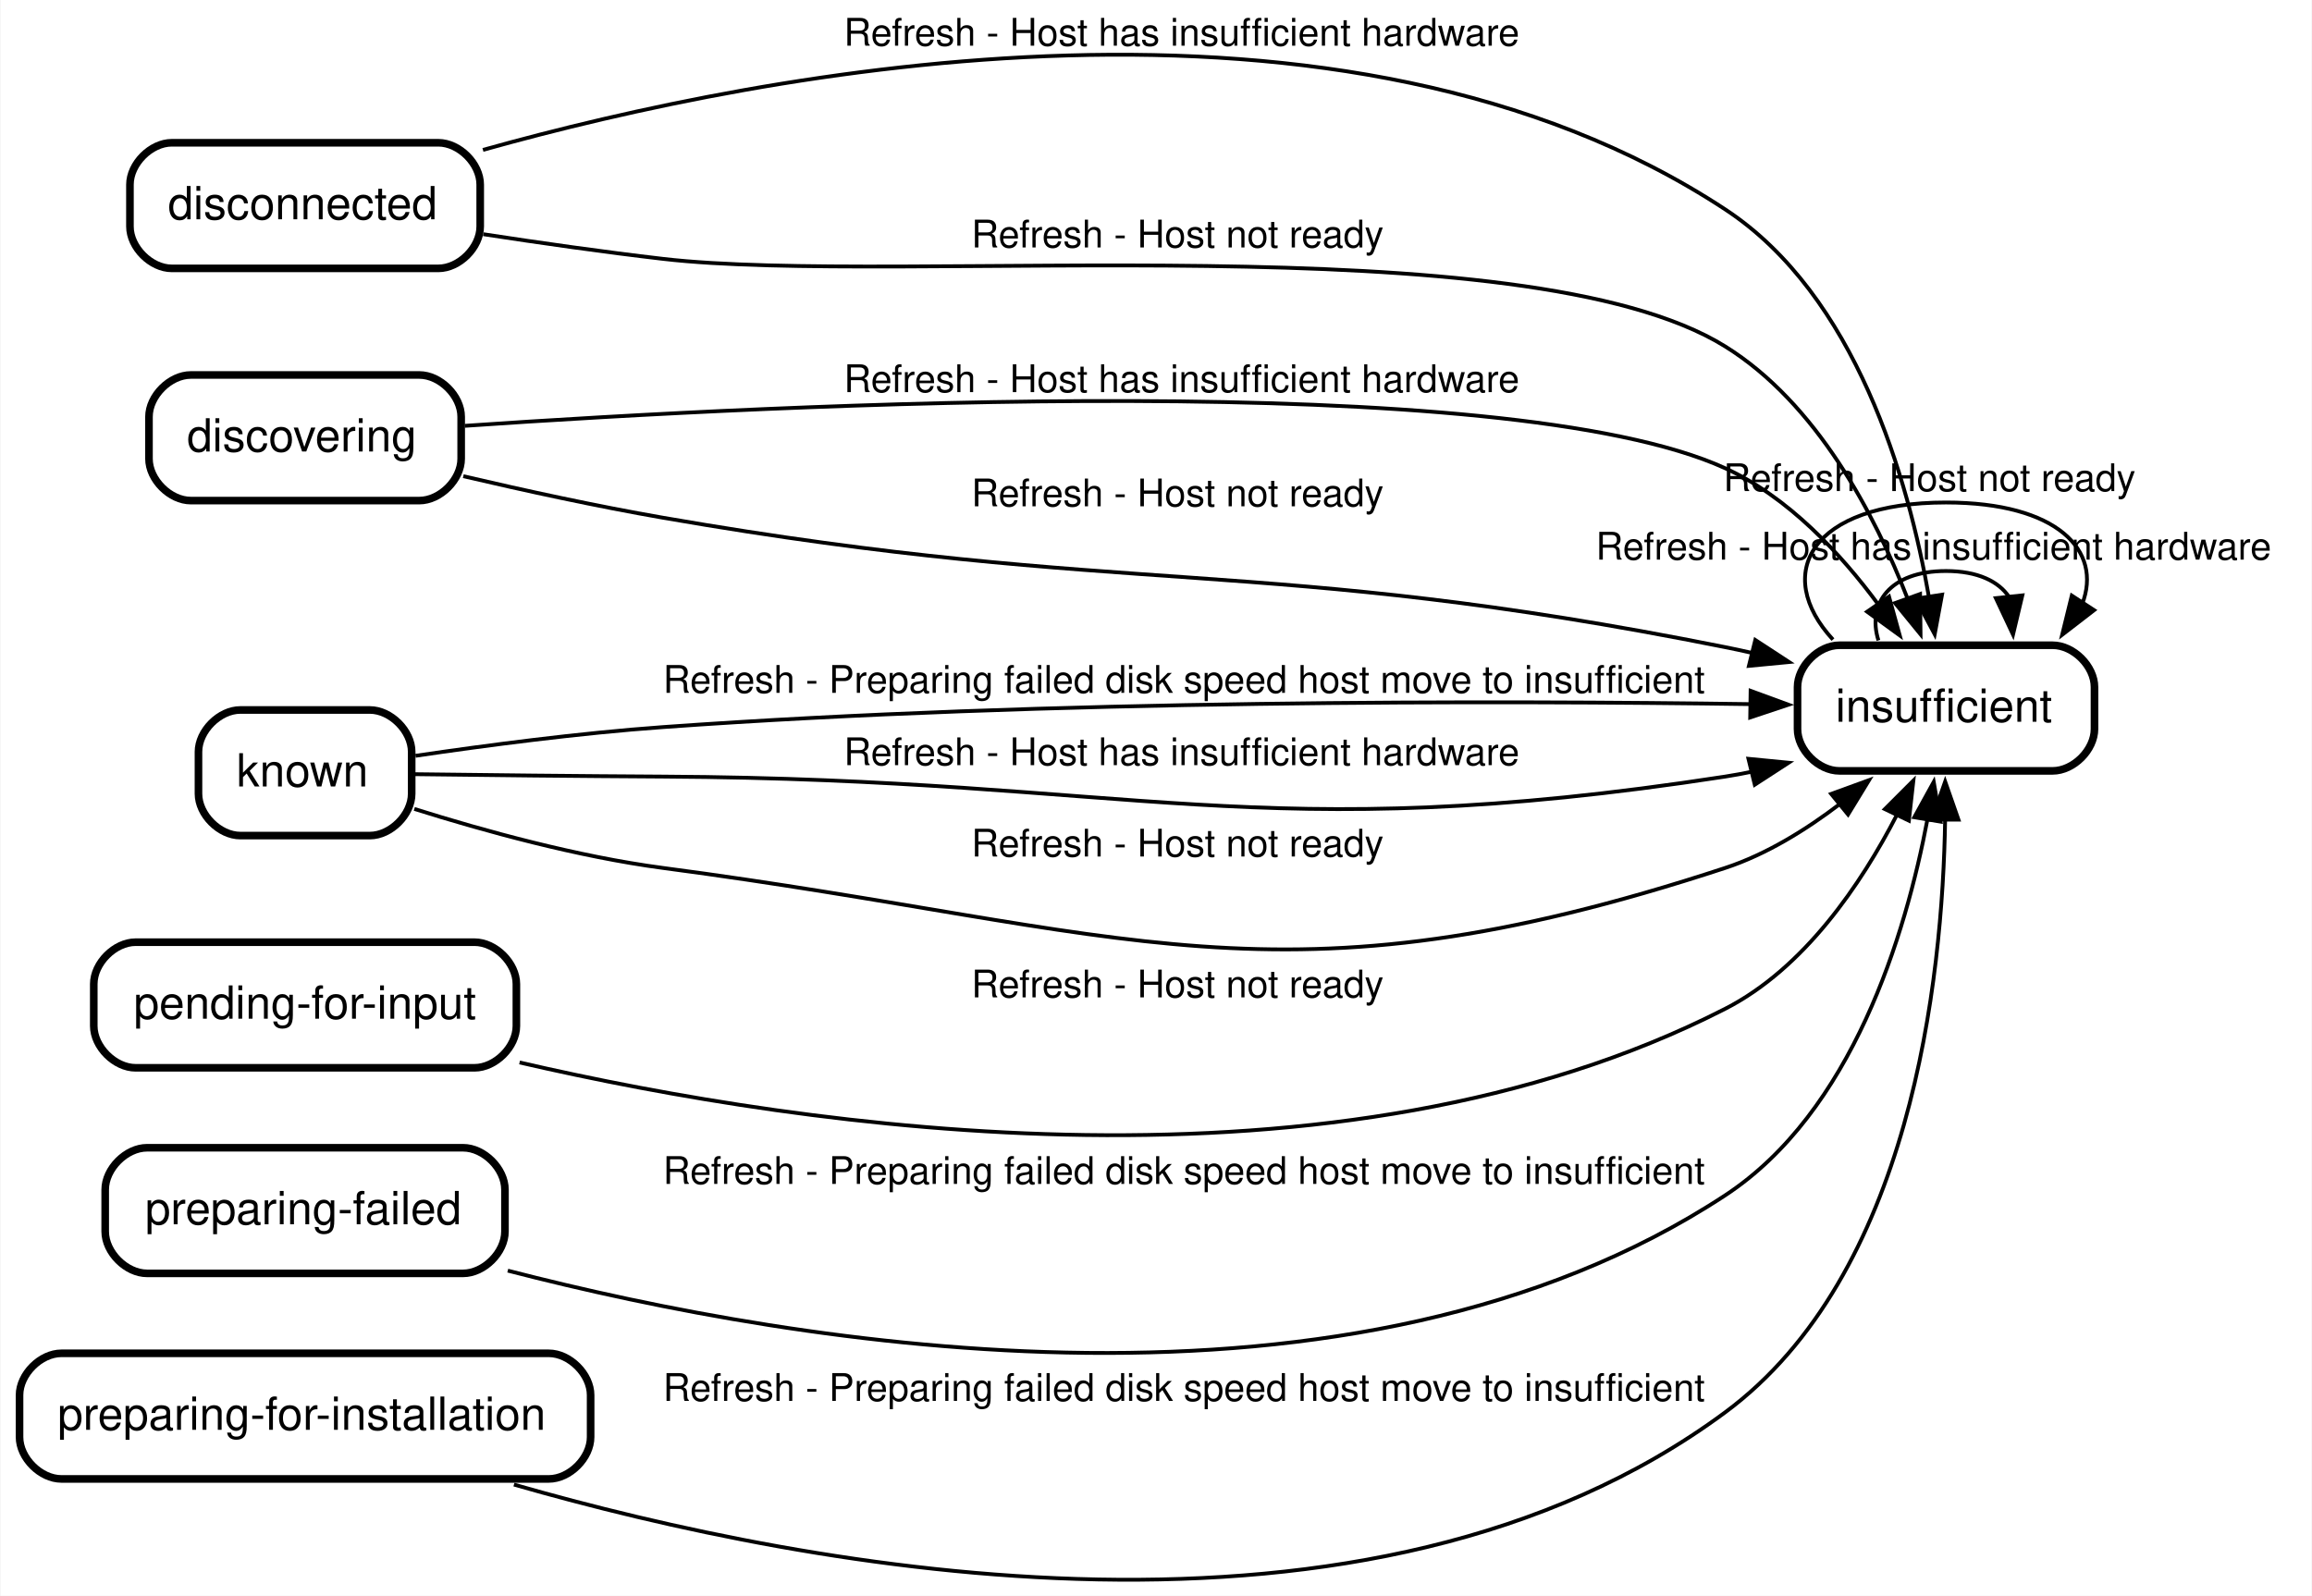
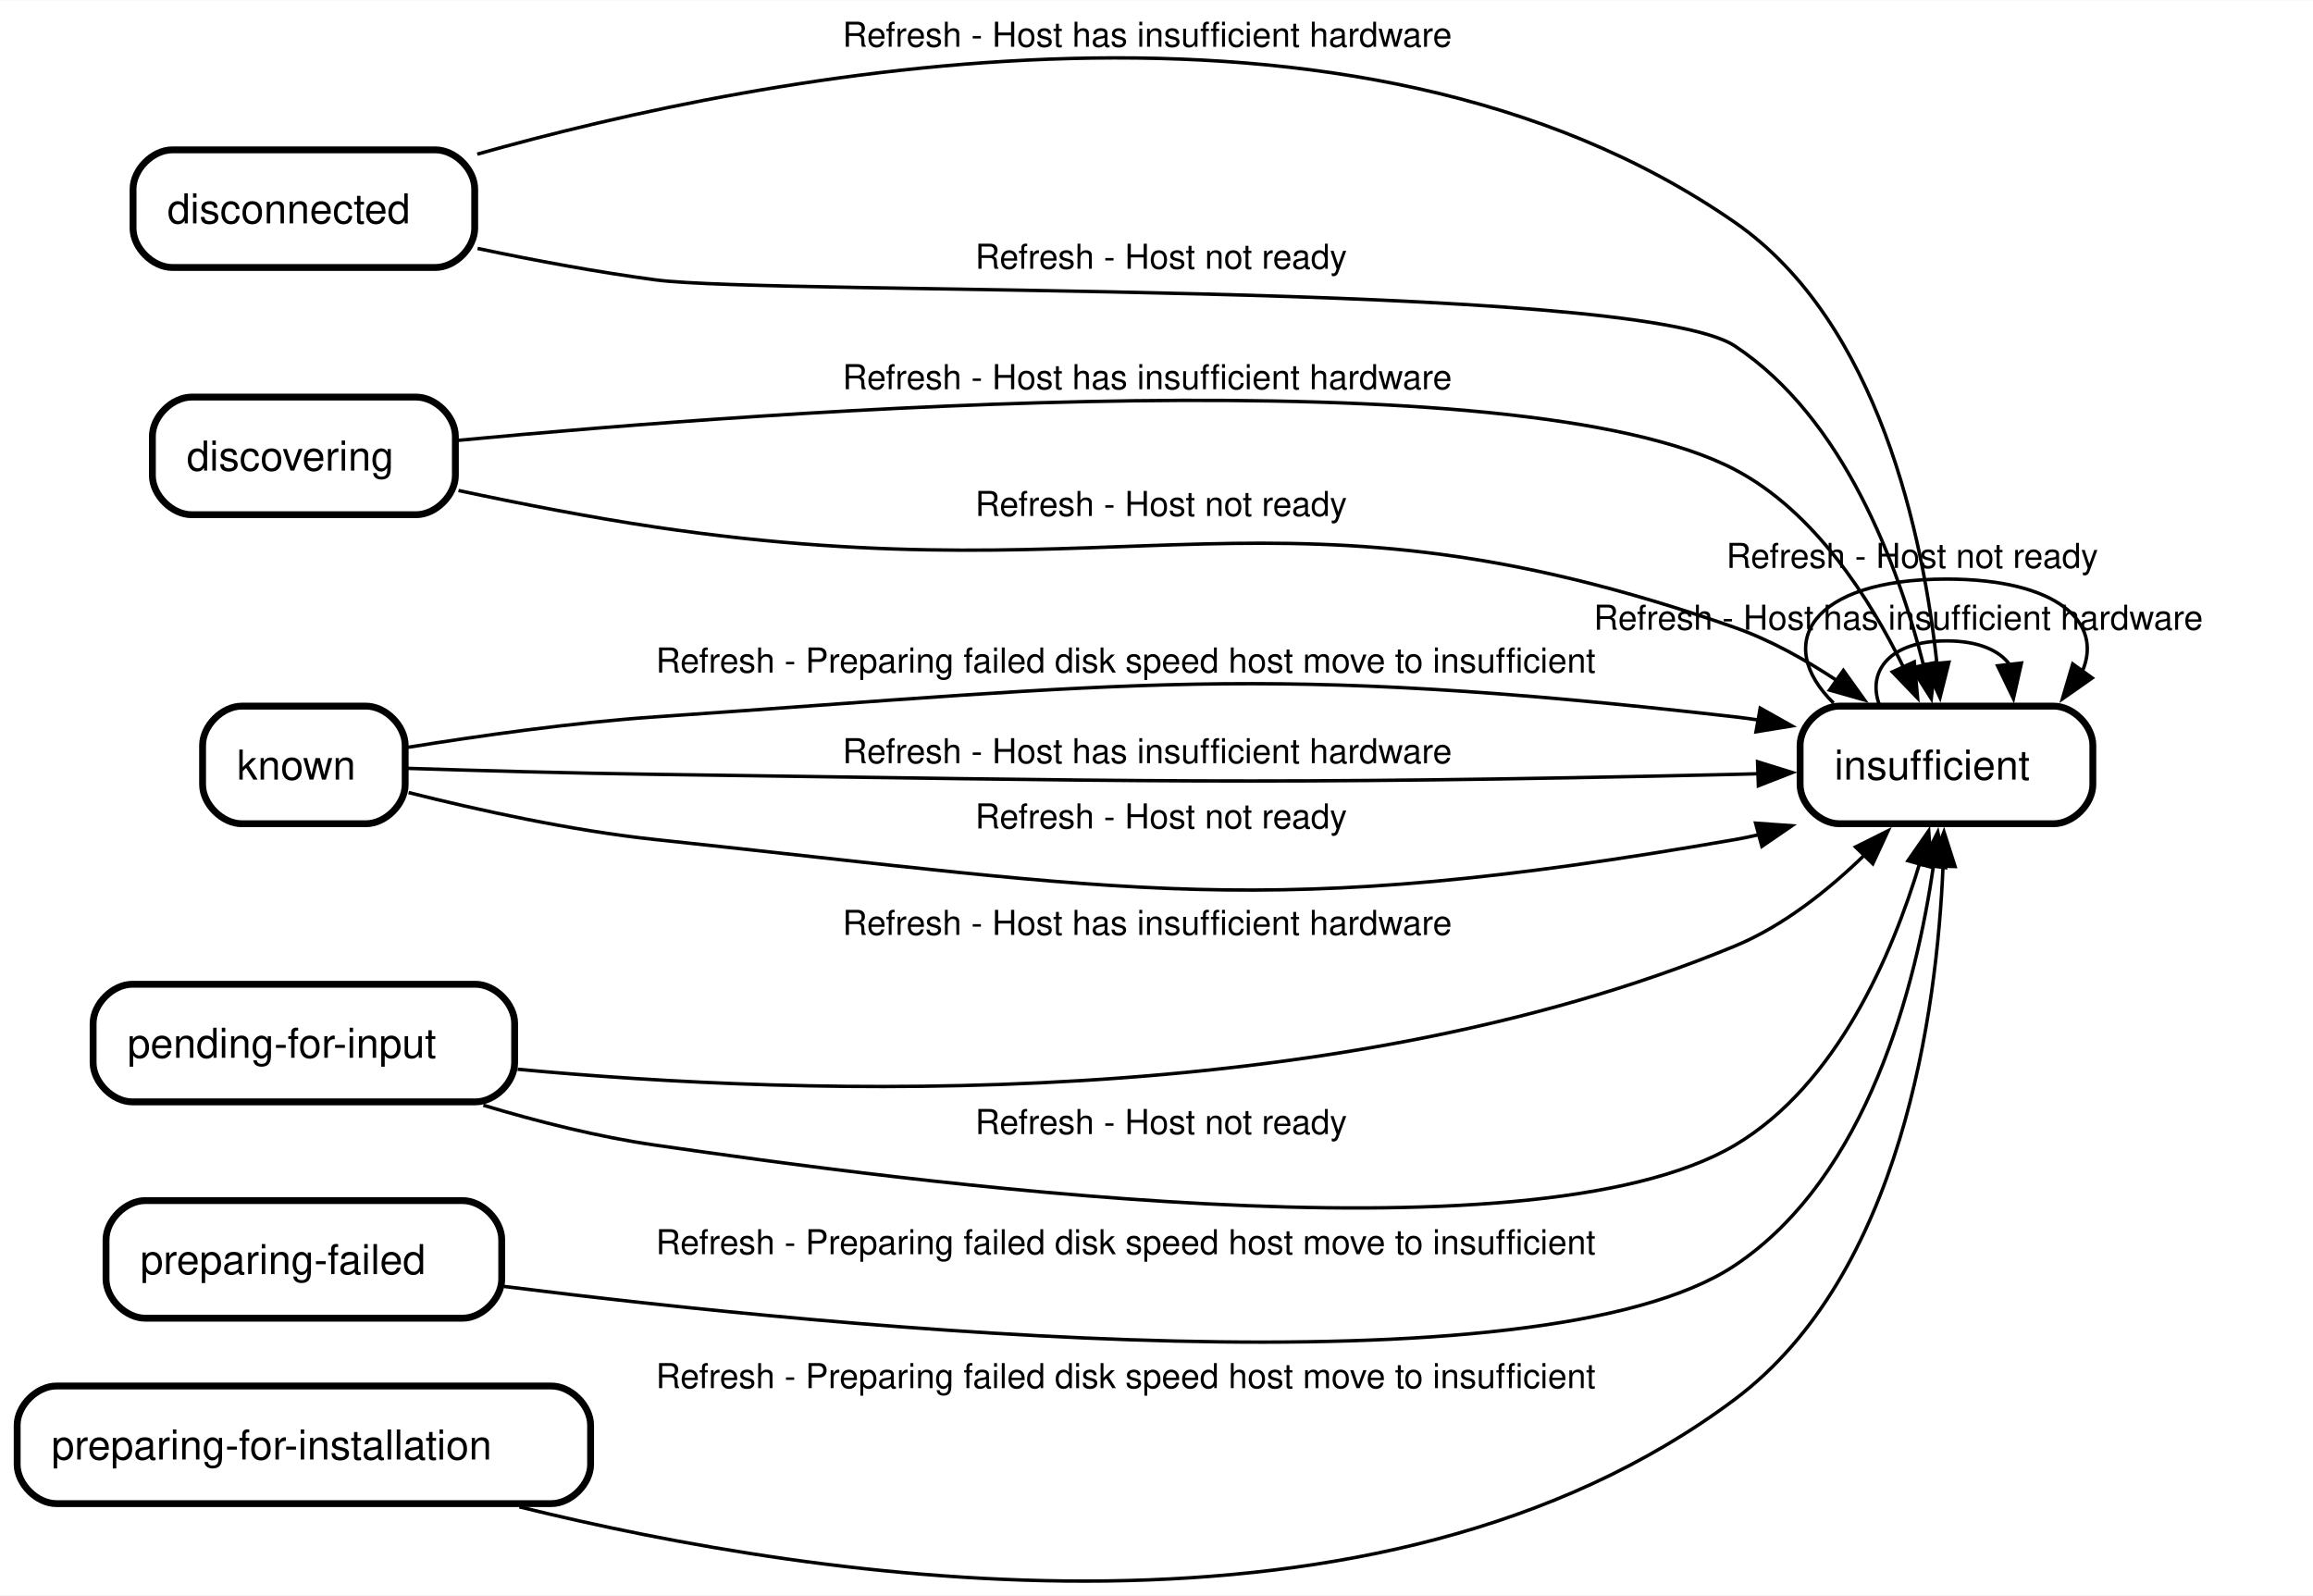
- <svg xmlns="http://www.w3.org/2000/svg" width="607pt" height="419pt" viewBox="0.00 0.00 607.00 419.18">
-   <g id="graph0" class="graph" transform="scale(1 1) rotate(0) translate(4 415.18)">
-     <polygon fill="white" stroke="none" points="-4,4 -4,-415.18 603,-415.18 603,4 -4,4" />
+ <svg xmlns="http://www.w3.org/2000/svg" width="674pt" height="465pt" viewBox="0.00 0.00 673.62 464.51">
+   <g id="graph0" class="graph" transform="scale(1 1) rotate(0) translate(4 460.51)">
+     <polygon fill="white" stroke="none" points="-4,4 -4,-460.51 669.62,-460.51 669.62,4 -4,4" />
    <g id="node1" class="node state regular">
-       <polygon fill="#ffffff" fill-opacity="0.004" stroke="none" stroke-width="2" points="123,-379.18 29,-379.18 29,-343.18 123,-343.18 123,-379.18" />
-       <text text-anchor="start" x="40" y="-357.58" font-family="Helvetica,sans-Serif" font-size="12.00">disconnected</text>
-       <path fill="none" stroke="black" stroke-width="2" d="M41,-344.68C41,-344.68 111,-344.68 111,-344.68 116.5,-344.68 122,-350.18 122,-355.68 122,-355.68 122,-366.68 122,-366.68 122,-372.18 116.5,-377.68 111,-377.68 111,-377.68 41,-377.68 41,-377.68 35.5,-377.68 30,-372.18 30,-366.68 30,-366.68 30,-355.68 30,-355.68 30,-350.18 35.5,-344.68 41,-344.68" />
+       <polygon fill="#ffffff" fill-opacity="0.004" stroke="none" stroke-width="2" points="135.25,-417.98 33.75,-417.98 33.75,-381.73 135.25,-381.73 135.25,-417.98" />
+       <text text-anchor="start" x="44.75" y="-395.58" font-family="Helvetica,sans-Serif" font-size="12.00">disconnected</text>
+       <path fill="none" stroke="black" stroke-width="2" d="M46.17,-382.73C46.17,-382.73 122.83,-382.73 122.83,-382.73 128.54,-382.73 134.25,-388.44 134.25,-394.15 134.25,-394.15 134.25,-405.56 134.25,-405.56 134.25,-411.27 128.54,-416.98 122.83,-416.98 122.83,-416.98 46.17,-416.98 46.17,-416.98 40.46,-416.98 34.75,-411.27 34.75,-405.56 34.75,-405.56 34.75,-394.15 34.75,-394.15 34.75,-388.44 40.46,-382.73 46.17,-382.73" />
+     </g>
+     <g id="node2" class="node state regular">
+       <polygon fill="#ffffff" fill-opacity="0.004" stroke="none" stroke-width="2" points="606.5,-255.98 519.25,-255.98 519.25,-219.73 606.5,-219.73 606.5,-255.98" />
+       <text text-anchor="start" x="530.25" y="-233.58" font-family="Helvetica,sans-Serif" font-size="12.00">insufficient</text>
+       <path fill="none" stroke="black" stroke-width="2" d="M531.67,-220.73C531.67,-220.73 594.08,-220.73 594.08,-220.73 599.79,-220.73 605.5,-226.44 605.5,-232.15 605.5,-232.15 605.5,-243.56 605.5,-243.56 605.5,-249.27 599.79,-254.98 594.08,-254.98 594.08,-254.98 531.67,-254.98 531.67,-254.98 525.96,-254.98 520.25,-249.27 520.25,-243.56 520.25,-243.56 520.25,-232.15 520.25,-232.15 520.25,-226.44 525.96,-220.73 531.67,-220.73" />
+     </g>
+     <g id="edge1" class="edge transition">
+       <path fill="none" stroke="black" d="M134.99,-415.73C218.73,-439.32 390.09,-473.06 501.25,-395.86 543.28,-366.67 556.18,-304.07 560.13,-267.03" />
+       <polygon fill="black" stroke="black" points="563.58,-267.76 560.99,-257.48 556.61,-267.13 563.58,-267.76" />
+       <text text-anchor="start" x="241.38" y="-447.01" font-family="Helvetica,sans-Serif" font-size="10.00">Refresh - Host has insufficient hardware   </text>
+     </g>
+     <g id="edge2" class="edge transition">
+       <path fill="none" stroke="black" d="M135.08,-388.27C151.52,-384.82 169.97,-381.36 187,-379.11 221.68,-374.52 472.09,-379.18 501.25,-359.86 533.13,-338.72 548.93,-295.6 556.24,-266.71" />
+       <polygon fill="black" stroke="black" points="559.6,-267.68 558.45,-257.15 552.78,-266.1 559.6,-267.68" />
+       <text text-anchor="start" x="280" y="-382.36" font-family="Helvetica,sans-Serif" font-size="10.00">Refresh - Host not ready   </text>
+     </g>
+     <g id="edge5" class="edge transition">
+       <path fill="none" stroke="black" d="M543.21,-255.7C539.87,-265.27 546.43,-273.98 562.88,-273.98 572.13,-273.98 578.25,-271.22 581.24,-267.11" />
+       <polygon fill="black" stroke="black" points="584.71,-267.53 582.37,-257.2 577.76,-266.74 584.71,-267.53" />
+       <text text-anchor="start" x="460.12" y="-277.23" font-family="Helvetica,sans-Serif" font-size="10.00">Refresh - Host has insufficient hardware   </text>
+     </g>
+     <g id="edge6" class="edge transition">
+       <path fill="none" stroke="black" d="M529.99,-255.88C512.39,-273.14 523.35,-291.98 562.88,-291.98 595.29,-291.98 608.49,-279.3 602.48,-265.22" />
+       <polygon fill="black" stroke="black" points="605.32,-263.18 596.64,-257.1 599.64,-267.27 605.32,-263.18" />
+       <text text-anchor="start" x="498.75" y="-295.23" font-family="Helvetica,sans-Serif" font-size="10.00">Refresh - Host not ready   </text>
    </g>
    <g id="node3" class="node state regular">
-       <polygon fill="#ffffff" fill-opacity="0.004" stroke="none" stroke-width="2" points="547,-247.18 467,-247.18 467,-211.18 547,-211.18 547,-247.18" />
-       <text text-anchor="start" x="478" y="-225.58" font-family="Helvetica,sans-Serif" font-size="12.00">insufficient</text>
-       <path fill="none" stroke="black" stroke-width="2" d="M479,-212.68C479,-212.68 535,-212.68 535,-212.68 540.5,-212.68 546,-218.18 546,-223.68 546,-223.68 546,-234.68 546,-234.68 546,-240.18 540.5,-245.68 535,-245.68 535,-245.68 479,-245.68 479,-245.68 473.5,-245.68 468,-240.18 468,-234.68 468,-234.68 468,-223.68 468,-223.68 468,-218.18 473.5,-212.68 479,-212.68" />
+       <polygon fill="#ffffff" fill-opacity="0.004" stroke="none" stroke-width="2" points="129.62,-345.98 39.38,-345.98 39.38,-309.73 129.62,-309.73 129.62,-345.98" />
+       <text text-anchor="start" x="50.38" y="-323.58" font-family="Helvetica,sans-Serif" font-size="12.00">discovering</text>
+       <path fill="none" stroke="black" stroke-width="2" d="M51.79,-310.73C51.79,-310.73 117.21,-310.73 117.21,-310.73 122.92,-310.73 128.62,-316.44 128.62,-322.15 128.62,-322.15 128.62,-333.56 128.62,-333.56 128.62,-339.27 122.92,-344.98 117.21,-344.98 117.21,-344.98 51.79,-344.98 51.79,-344.98 46.08,-344.98 40.38,-339.27 40.38,-333.56 40.38,-333.56 40.38,-322.15 40.38,-322.15 40.38,-316.44 46.08,-310.73 51.79,-310.73" />
+     </g>
+     <g id="edge3" class="edge transition">
+       <path fill="none" stroke="black" d="M129.4,-332.38C222.79,-341.21 437.81,-357.14 501.25,-323.86 524.42,-311.7 540.65,-286.22 550.44,-266.13" />
+       <polygon fill="black" stroke="black" points="553.5,-267.86 554.47,-257.31 547.13,-264.95 553.5,-267.86" />
+       <text text-anchor="start" x="241.38" y="-347.28" font-family="Helvetica,sans-Serif" font-size="10.00">Refresh - Host has insufficient hardware   </text>
    </g>
    <g id="edge4" class="edge transition">
-       <path fill="none" stroke="black" d="M122.72,-375.8C197.73,-396.8 348.62,-426.17 449,-360.18 483.37,-337.59 497.13,-289.3 502.56,-258.09" />
-       <polygon fill="black" stroke="black" points="505.96,-258.96 504.03,-248.55 499.05,-257.9 505.96,-258.96" />
-       <text text-anchor="start" x="217.5" y="-403.18" font-family="Helvetica,sans-Serif" font-size="10.00">Refresh - Host has insufficient hardware   </text>
+       <path fill="none" stroke="black" d="M129.53,-317.77C147.3,-313.98 168.05,-309.92 187,-307.11 325.75,-286.53 368.92,-324.37 501.25,-277.86 511.56,-274.23 521.84,-268.48 530.92,-262.45" />
+       <polygon fill="black" stroke="black" points="532.85,-265.38 539.02,-256.76 528.82,-259.65 532.85,-265.38" />
+       <text text-anchor="start" x="280" y="-310.36" font-family="Helvetica,sans-Serif" font-size="10.00">Refresh - Host not ready   </text>
+     </g>
+     <g id="node4" class="node state regular">
+       <polygon fill="#ffffff" fill-opacity="0.004" stroke="none" stroke-width="2" points="115,-255.98 54,-255.98 54,-219.73 115,-219.73 115,-255.98" />
+       <text text-anchor="start" x="65" y="-233.58" font-family="Helvetica,sans-Serif" font-size="12.00">known</text>
+       <path fill="none" stroke="black" stroke-width="2" d="M66.42,-220.73C66.42,-220.73 102.58,-220.73 102.58,-220.73 108.29,-220.73 114,-226.44 114,-232.15 114,-232.15 114,-243.56 114,-243.56 114,-249.27 108.29,-254.98 102.58,-254.98 102.58,-254.98 66.42,-254.98 66.42,-254.98 60.71,-254.98 55,-249.27 55,-243.56 55,-243.56 55,-232.15 55,-232.15 55,-226.44 60.71,-220.73 66.42,-220.73" />
+     </g>
+     <g id="edge7" class="edge transition">
+       <path fill="none" stroke="black" d="M114.7,-242.97C134.93,-246.24 162.51,-250.18 187,-251.86 326.34,-261.42 362.48,-267.67 501.25,-251.86 503.56,-251.59 505.9,-251.28 508.26,-250.92" />
+       <polygon fill="black" stroke="black" points="508.63,-254.4 517.87,-249.21 507.41,-247.51 508.63,-254.4" />
+       <text text-anchor="start" x="187" y="-264.76" font-family="Helvetica,sans-Serif" font-size="10.00">Refresh - Preparing failed disk speed host move to insufficient   </text>
    </g>
    <g id="edge8" class="edge transition">
-       <path fill="none" stroke="black" d="M122.8,-353.66C137.81,-351.36 154.59,-348.97 170,-347.18 231.79,-339.99 396.17,-357.03 449,-324.18 473.06,-309.22 488.31,-280.02 496.91,-257.92" />
-       <polygon fill="black" stroke="black" points="500.19,-259.14 500.31,-248.55 493.61,-256.76 500.19,-259.14" />
-       <text text-anchor="start" x="251" y="-350.18" font-family="Helvetica,sans-Serif" font-size="10.00">Refresh - Host not ready   </text>
+       <path fill="none" stroke="black" d="M114.81,-236.85C135.08,-236.21 162.68,-235.44 187,-235.11 326.65,-233.21 361.62,-231.94 501.25,-235.11 503.46,-235.16 505.72,-235.22 508,-235.29" />
+       <polygon fill="black" stroke="black" points="507.86,-238.78 517.97,-235.64 508.1,-231.79 507.86,-238.78" />
+       <text text-anchor="start" x="241.38" y="-238.36" font-family="Helvetica,sans-Serif" font-size="10.00">Refresh - Host has insufficient hardware   </text>
    </g>
-     <g id="node2" class="node state regular">
-       <polygon fill="#ffffff" fill-opacity="0.004" stroke="none" stroke-width="2" points="118,-318.18 34,-318.18 34,-282.18 118,-282.18 118,-318.18" />
-       <text text-anchor="start" x="45" y="-296.58" font-family="Helvetica,sans-Serif" font-size="12.00">discovering</text>
-       <path fill="none" stroke="black" stroke-width="2" d="M46,-283.68C46,-283.68 106,-283.68 106,-283.68 111.5,-283.68 117,-289.18 117,-294.68 117,-294.68 117,-305.68 117,-305.68 117,-311.18 111.5,-316.68 106,-316.68 106,-316.68 46,-316.68 46,-316.68 40.5,-316.68 35,-311.18 35,-305.68 35,-305.68 35,-294.68 35,-294.68 35,-289.18 40.5,-283.68 46,-283.68" />
+     <g id="edge9" class="edge transition">
+       <path fill="none" stroke="black" d="M114.99,-229.81C135.11,-224.75 162.45,-218.71 187,-216.11 325.89,-201.39 363.65,-192.17 501.25,-216.11 503.57,-216.51 505.93,-217 508.29,-217.55" />
+       <polygon fill="black" stroke="black" points="507.29,-220.9 517.86,-220.14 509.12,-214.15 507.29,-220.9" />
+       <text text-anchor="start" x="280" y="-219.36" font-family="Helvetica,sans-Serif" font-size="10.00">Refresh - Host not ready   </text>
    </g>
-     <g id="edge5" class="edge transition">
-       <path fill="none" stroke="black" d="M117.95,-303.32C202.03,-309.1 391.12,-318.62 449,-292.18 465.52,-284.64 479.33,-269.78 489.22,-256.39" />
-       <polygon fill="black" stroke="black" points="492.03,-258.47 494.85,-248.26 486.28,-254.49 492.03,-258.47" />
-       <text text-anchor="start" x="217.5" y="-312.18" font-family="Helvetica,sans-Serif" font-size="10.00">Refresh - Host has insufficient hardware   </text>
+     <g id="node5" class="node state regular">
+       <polygon fill="#ffffff" fill-opacity="0.004" stroke="none" stroke-width="2" points="146.88,-174.98 22.13,-174.98 22.13,-138.73 146.88,-138.73 146.88,-174.98" />
+       <text text-anchor="start" x="33.12" y="-152.58" font-family="Helvetica,sans-Serif" font-size="12.00">pending-for-input</text>
+       <path fill="none" stroke="black" stroke-width="2" d="M34.54,-139.73C34.54,-139.73 134.46,-139.73 134.46,-139.73 140.17,-139.73 145.88,-145.44 145.88,-151.15 145.88,-151.15 145.88,-162.56 145.88,-162.56 145.88,-168.27 140.17,-173.98 134.46,-173.98 134.46,-173.98 34.54,-173.98 34.54,-173.98 28.83,-173.98 23.12,-168.27 23.12,-162.56 23.12,-162.56 23.12,-151.15 23.12,-151.15 23.12,-145.44 28.83,-139.73 34.54,-139.73" />
+     </g>
+     <g id="edge10" class="edge transition">
+       <path fill="none" stroke="black" d="M146.74,-149.23C230.33,-141.38 383.24,-136.33 501.25,-185.11 515.49,-190.99 528.73,-201.62 539.18,-211.8" />
+       <polygon fill="black" stroke="black" points="536.4,-213.96 545.88,-218.69 541.42,-209.08 536.4,-213.96" />
+       <text text-anchor="start" x="241.38" y="-188.36" font-family="Helvetica,sans-Serif" font-size="10.00">Refresh - Host has insufficient hardware   </text>
    </g>
    <g id="edge11" class="edge transition">
-       <path fill="none" stroke="black" d="M117.56,-290.09C133.8,-286.29 152.71,-282.18 170,-279.18 293.08,-257.84 326.51,-269.69 449,-245.18 451.32,-244.72 453.69,-244.21 456.07,-243.66" />
-       <polygon fill="black" stroke="black" points="456.91,-247.06 465.78,-241.27 455.23,-240.26 456.91,-247.06" />
-       <text text-anchor="start" x="251" y="-282.18" font-family="Helvetica,sans-Serif" font-size="10.00">Refresh - Host not ready   </text>
+       <path fill="none" stroke="black" d="M136.77,-138.75C152.66,-133.97 170.37,-129.49 187,-127.11 256.12,-117.18 441.17,-91.5 501.25,-127.11 530.98,-144.73 547.09,-182.65 555.07,-209.19" />
+       <polygon fill="black" stroke="black" points="551.65,-209.96 557.7,-218.66 558.4,-208.09 551.65,-209.96" />
+       <text text-anchor="start" x="280" y="-130.36" font-family="Helvetica,sans-Serif" font-size="10.00">Refresh - Host not ready   </text>
    </g>
-     <g id="edge6" class="edge transition">
-       <path fill="none" stroke="black" d="M489.25,-246.96C486.23,-256.5 492.15,-265.18 507,-265.18 515.35,-265.18 520.88,-262.43 523.58,-258.33" />
-       <polygon fill="black" stroke="black" points="527.05,-258.78 524.6,-248.47 520.09,-258.06 527.05,-258.78" />
-       <text text-anchor="start" x="415" y="-268.18" font-family="Helvetica,sans-Serif" font-size="10.00">Refresh - Host has insufficient hardware   </text>
-     </g>
-     <g id="edge9" class="edge transition">
-       <path fill="none" stroke="black" d="M477.31,-247.16C461.42,-264.38 471.32,-283.18 507,-283.18 536.27,-283.18 548.19,-270.53 542.76,-256.48" />
-       <polygon fill="black" stroke="black" points="545.9,-254.9 537.51,-248.43 540.04,-258.72 545.9,-254.9" />
-       <text text-anchor="start" x="448.5" y="-286.18" font-family="Helvetica,sans-Serif" font-size="10.00">Refresh - Host not ready   </text>
-     </g>
-     <g id="node4" class="node state regular">
-       <polygon fill="#ffffff" fill-opacity="0.004" stroke="none" stroke-width="2" points="105,-230.18 47,-230.18 47,-194.18 105,-194.18 105,-230.18" />
-       <text text-anchor="start" x="58" y="-208.58" font-family="Helvetica,sans-Serif" font-size="12.00">known</text>
-       <path fill="none" stroke="black" stroke-width="2" d="M59,-195.68C59,-195.68 93,-195.68 93,-195.68 98.5,-195.68 104,-201.18 104,-206.68 104,-206.68 104,-217.68 104,-217.68 104,-223.18 98.5,-228.68 93,-228.68 93,-228.68 59,-228.68 59,-228.68 53.5,-228.68 48,-223.18 48,-217.68 48,-217.68 48,-206.68 48,-206.68 48,-201.18 53.5,-195.68 59,-195.68" />
-     </g>
-     <g id="edge3" class="edge transition">
-       <path fill="none" stroke="black" d="M105,-216.64C123.42,-219.36 148.08,-222.61 170,-224.18 271.28,-231.45 390.16,-231.14 455.89,-230.21" />
-       <polygon fill="black" stroke="black" points="455.68,-233.71 465.62,-230.06 455.57,-226.71 455.68,-233.71" />
-       <text text-anchor="start" x="170" y="-233.18" font-family="Helvetica,sans-Serif" font-size="10.00">Refresh - Preparing failed disk speed host move to insufficient   </text>
-     </g>
-     <g id="edge7" class="edge transition">
-       <path fill="none" stroke="black" d="M104.67,-211.81C123.17,-211.57 148.04,-211.3 170,-211.18 294,-210.52 326.45,-192.29 449,-211.18 451.32,-211.54 453.68,-211.98 456.05,-212.47" />
-       <polygon fill="black" stroke="black" points="455.11,-215.85 465.66,-214.82 456.77,-209.05 455.11,-215.85" />
-       <text text-anchor="start" x="217.5" y="-214.18" font-family="Helvetica,sans-Serif" font-size="10.00">Refresh - Host has insufficient hardware   </text>
+     <g id="node6" class="node state regular">
+       <polygon fill="#ffffff" fill-opacity="0.004" stroke="none" stroke-width="2" points="143.12,-111.98 25.88,-111.98 25.88,-75.73 143.12,-75.73 143.12,-111.98" />
+       <text text-anchor="start" x="36.88" y="-89.58" font-family="Helvetica,sans-Serif" font-size="12.00">preparing-failed</text>
+       <path fill="none" stroke="black" stroke-width="2" d="M38.29,-76.73C38.29,-76.73 130.71,-76.73 130.71,-76.73 136.42,-76.73 142.12,-82.44 142.12,-88.15 142.12,-88.15 142.12,-99.56 142.12,-99.56 142.12,-105.27 136.42,-110.98 130.71,-110.98 130.71,-110.98 38.29,-110.98 38.29,-110.98 32.58,-110.98 26.88,-105.27 26.88,-99.56 26.88,-99.56 26.88,-88.15 26.88,-88.15 26.88,-82.44 32.58,-76.73 38.29,-76.73" />
    </g>
    <g id="edge12" class="edge transition">
-       <path fill="none" stroke="black" d="M104.69,-202.69C122.98,-196.93 147.62,-190.14 170,-187.18 292.93,-170.95 331.2,-148.47 449,-187.18 459.83,-190.74 470.3,-197.24 479.24,-204.07" />
-       <polygon fill="black" stroke="black" points="476.84,-206.63 486.79,-210.25 481.27,-201.21 476.84,-206.63" />
-       <text text-anchor="start" x="251" y="-190.18" font-family="Helvetica,sans-Serif" font-size="10.00">Refresh - Host not ready   </text>
-     </g>
-     <g id="node5" class="node state regular">
-       <polygon fill="#ffffff" fill-opacity="0.004" stroke="none" stroke-width="2" points="132.5,-169.18 19.5,-169.18 19.5,-133.18 132.5,-133.18 132.5,-169.18" />
-       <text text-anchor="start" x="31" y="-147.58" font-family="Helvetica,sans-Serif" font-size="12.00">pending-for-input</text>
-       <path fill="none" stroke="black" stroke-width="2" d="M31.5,-134.68C31.5,-134.68 120.5,-134.68 120.5,-134.68 126,-134.68 131.5,-140.18 131.5,-145.68 131.5,-145.68 131.5,-156.68 131.5,-156.68 131.5,-162.18 126,-167.68 120.5,-167.68 120.5,-167.68 31.5,-167.68 31.5,-167.68 26,-167.68 20.5,-162.18 20.5,-156.68 20.5,-156.68 20.5,-145.68 20.5,-145.68 20.5,-140.18 26,-134.68 31.5,-134.68" />
-     </g>
-     <g id="edge10" class="edge transition">
-       <path fill="none" stroke="black" d="M132.34,-136.08C208.36,-118.53 347.23,-98.12 449,-150.18 469.8,-160.82 484.74,-182.98 494.1,-201.12" />
-       <polygon fill="black" stroke="black" points="490.94,-202.64 498.43,-210.13 497.25,-199.6 490.94,-202.64" />
-       <text text-anchor="start" x="251" y="-153.18" font-family="Helvetica,sans-Serif" font-size="10.00">Refresh - Host not ready   </text>
-     </g>
-     <g id="node6" class="node state regular">
-       <polygon fill="#ffffff" fill-opacity="0.004" stroke="none" stroke-width="2" points="129.5,-115.18 22.5,-115.18 22.5,-79.18 129.5,-79.18 129.5,-115.18" />
-       <text text-anchor="start" x="34" y="-93.58" font-family="Helvetica,sans-Serif" font-size="12.00">preparing-failed</text>
-       <path fill="none" stroke="black" stroke-width="2" d="M34.5,-80.68C34.5,-80.68 117.5,-80.68 117.5,-80.68 123,-80.68 128.5,-86.18 128.5,-91.68 128.5,-91.68 128.5,-102.68 128.5,-102.68 128.5,-108.18 123,-113.68 117.5,-113.68 117.5,-113.68 34.5,-113.68 34.5,-113.68 29,-113.68 23.5,-108.18 23.5,-102.68 23.5,-102.68 23.5,-91.68 23.5,-91.68 23.5,-86.18 29,-80.68 34.5,-80.68" />
-     </g>
-     <g id="edge2" class="edge transition">
-       <path fill="none" stroke="black" d="M129.24,-81.4C206.19,-61.5 351.43,-37.08 449,-101.18 482.38,-123.12 496.39,-169.57 502.15,-200.07" />
-       <polygon fill="black" stroke="black" points="498.67,-200.5 503.78,-209.78 505.57,-199.34 498.67,-200.5" />
-       <text text-anchor="start" x="170" y="-104.18" font-family="Helvetica,sans-Serif" font-size="10.00">Refresh - Preparing failed disk speed host move to insufficient   </text>
+       <path fill="none" stroke="black" d="M142.78,-85.98C242.82,-73.45 444.21,-54.05 501.25,-92.11 540.1,-118.02 554.09,-174.02 559.1,-208.56" />
+       <polygon fill="black" stroke="black" points="555.61,-208.82 560.34,-218.3 562.55,-207.94 555.61,-208.82" />
+       <text text-anchor="start" x="187" y="-95.36" font-family="Helvetica,sans-Serif" font-size="10.00">Refresh - Preparing failed disk speed host move to insufficient   </text>
    </g>
    <g id="node7" class="node state regular">
-       <polygon fill="#ffffff" fill-opacity="0.004" stroke="none" stroke-width="2" points="152,-61.18 0,-61.18 0,-25.18 152,-25.18 152,-61.18" />
-       <text text-anchor="start" x="11" y="-39.58" font-family="Helvetica,sans-Serif" font-size="12.00">preparing-for-installation</text>
-       <path fill="none" stroke="black" stroke-width="2" d="M12,-26.68C12,-26.68 140,-26.68 140,-26.68 145.5,-26.68 151,-32.18 151,-37.68 151,-37.68 151,-48.68 151,-48.68 151,-54.18 145.5,-59.68 140,-59.68 140,-59.68 12,-59.68 12,-59.68 6.5,-59.68 1,-54.18 1,-48.68 1,-48.68 1,-37.68 1,-37.68 1,-32.18 6.5,-26.68 12,-26.68" />
+       <polygon fill="#ffffff" fill-opacity="0.004" stroke="none" stroke-width="2" points="169,-57.98 0,-57.98 0,-21.73 169,-21.73 169,-57.98" />
+       <text text-anchor="start" x="11" y="-35.58" font-family="Helvetica,sans-Serif" font-size="12.00">preparing-for-installation</text>
+       <path fill="none" stroke="black" stroke-width="2" d="M12.42,-22.73C12.42,-22.73 156.58,-22.73 156.58,-22.73 162.29,-22.73 168,-28.44 168,-34.15 168,-34.15 168,-45.56 168,-45.56 168,-51.27 162.29,-56.98 156.58,-56.98 156.58,-56.98 12.42,-56.98 12.42,-56.98 6.71,-56.98 1,-51.27 1,-45.56 1,-45.56 1,-34.15 1,-34.15 1,-28.44 6.71,-22.73 12.42,-22.73" />
    </g>
-     <g id="edge1" class="edge transition">
-       <path fill="none" stroke="black" d="M130.86,-25.2C209.21,-2.69 355.44,25.09 449,-44.18 497.8,-80.31 506.11,-157.58 506.77,-199.94" />
-       <polygon fill="black" stroke="black" points="503.27,-199.87 506.78,-209.87 510.27,-199.87 503.27,-199.87" />
-       <text text-anchor="start" x="170" y="-47.18" font-family="Helvetica,sans-Serif" font-size="10.00">Refresh - Preparing failed disk speed host move to insufficient   </text>
+     <g id="edge13" class="edge transition">
+       <path fill="none" stroke="black" d="M147.26,-21.79C235.29,-0.08 397.64,24.49 501.25,-53.11 549.94,-89.57 560.12,-166.25 561.88,-208.45" />
+       <polygon fill="black" stroke="black" points="558.38,-208.46 562.15,-218.36 565.38,-208.27 558.38,-208.46" />
+       <text text-anchor="start" x="187" y="-56.36" font-family="Helvetica,sans-Serif" font-size="10.00">Refresh - Preparing failed disk speed host move to insufficient   </text>
    </g>
  </g>
</svg>
